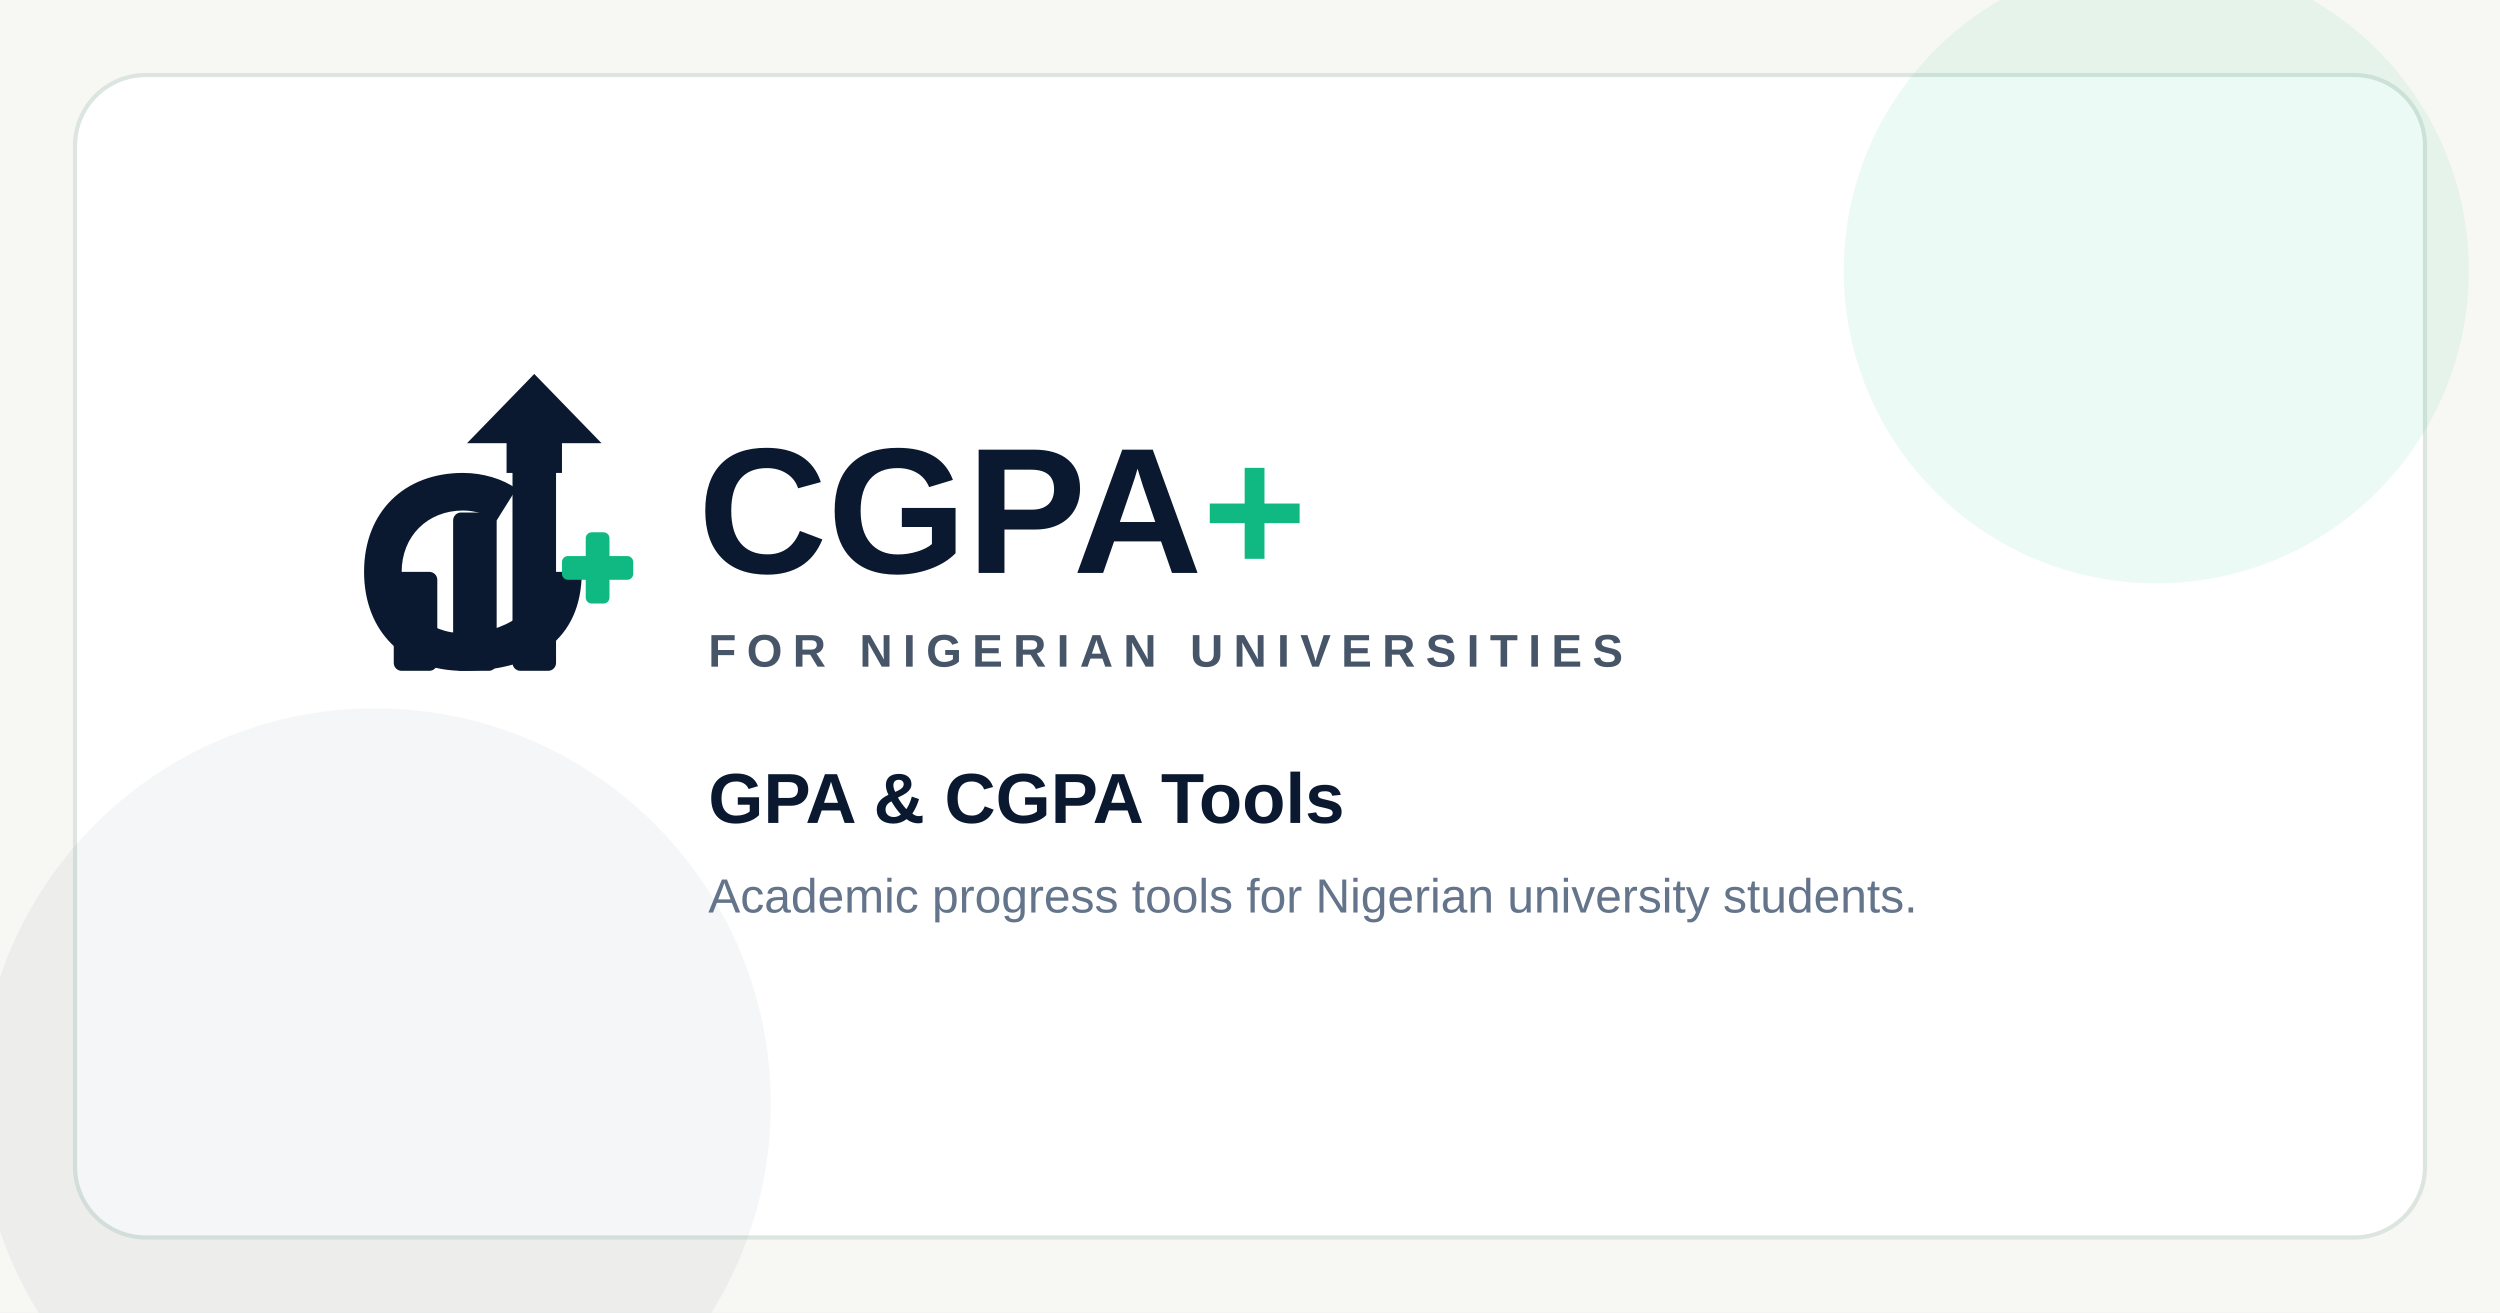
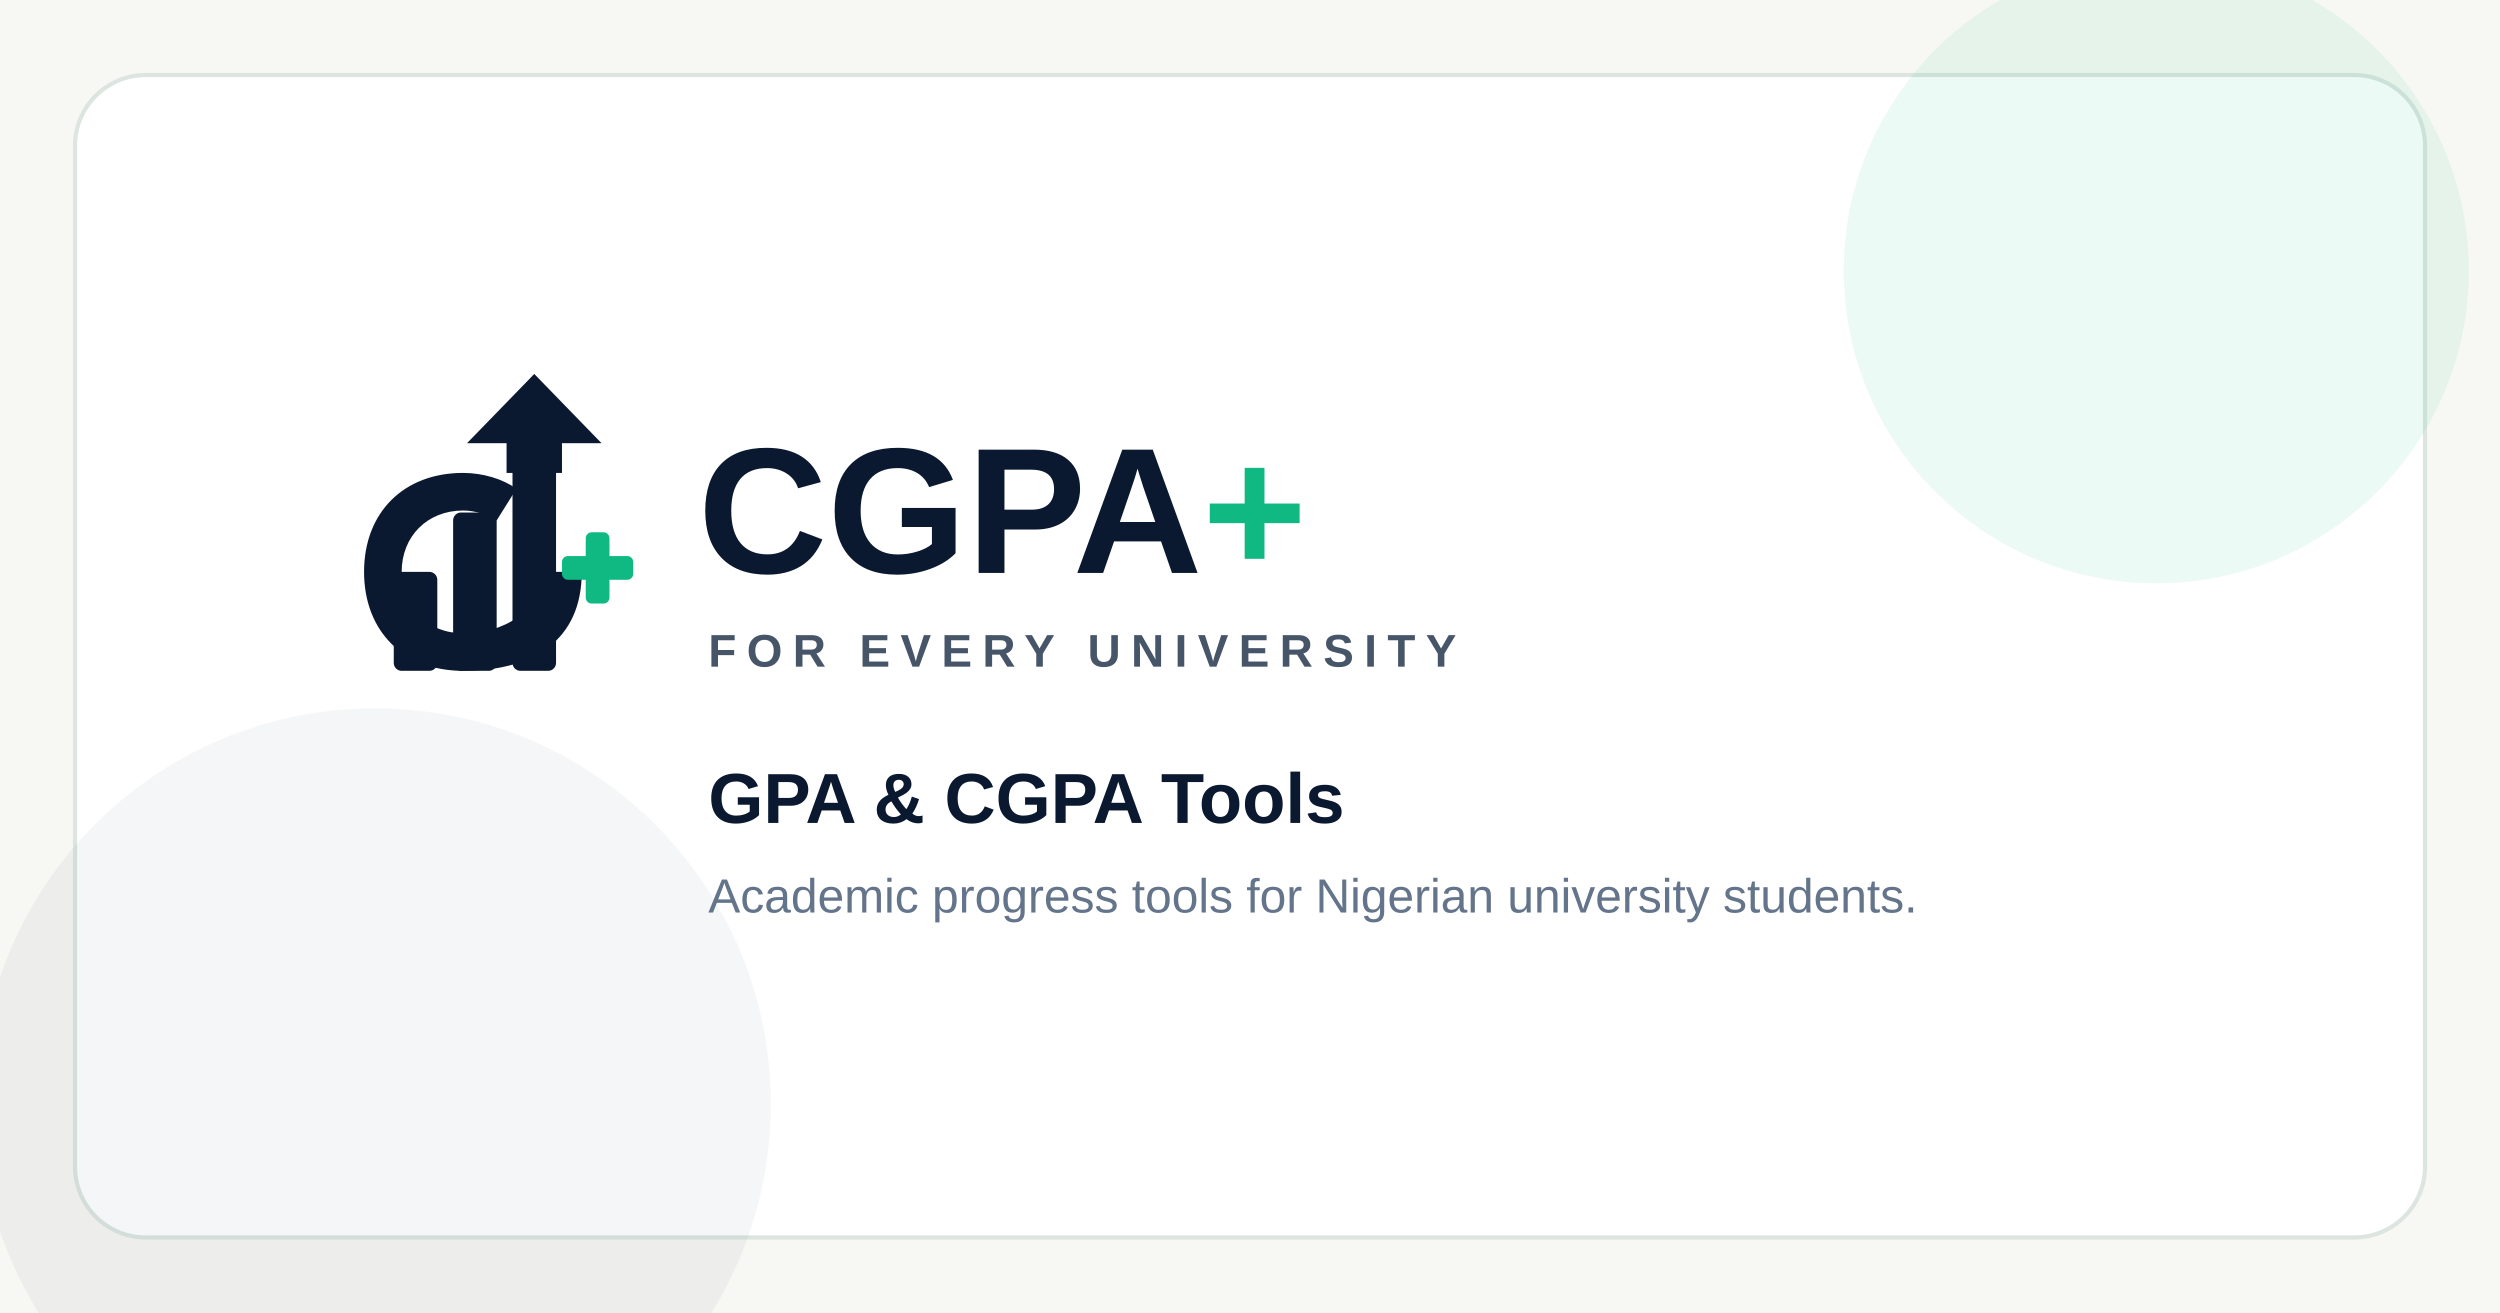
<svg xmlns="http://www.w3.org/2000/svg" width="1200" height="630" viewBox="0 0 1200 630">
  <rect width="1200" height="630" fill="#f7f7f3" />
  <rect x="36" y="36" width="1128" height="558" rx="34" fill="#ffffff" stroke="#dce5e0" stroke-width="2" />
  <circle cx="1035" cy="130" r="150" fill="#10B981" opacity=".08" />
  <circle cx="180" cy="530" r="190" fill="#0A192F" opacity=".04" />
  <g transform="translate(170 170) scale(.95)">
    <rect fill="#0A192F" x="20" y="110" width="22" height="50" rx="4" />
    <rect fill="#0A192F" x="50" y="80" width="22" height="80" rx="4" />
    <rect fill="#0A192F" x="80" y="40" width="22" height="120" rx="4" />
    <path fill="#0A192F" d="M91 10l34 35h-20v15H77V45H57z" />
    <path fill="#0A192F" d="M115 110c0 35-25 50-60 50-30 0-50-20-50-50s20-50 50-50c10 0 20 3 27 8L72 84c-5-3-11-5-17-5-18 0-31 13-31 31s13 31 31 31c21 0 39-11 40-31z" />
    <g fill="#10B981" transform="translate(105 90)">
      <rect x="12" width="12" height="36" rx="3" />
      <rect y="12" width="36" height="12" rx="3" />
    </g>
  </g>
  <text x="335" y="275" font-family="Arial, sans-serif" font-size="86" font-weight="800" fill="#0A192F">CGPA<tspan fill="#10B981">+</tspan>
  </text>
-   <text x="340" y="320" font-family="Arial, sans-serif" font-size="22" font-weight="700" letter-spacing="5" fill="#475569">FOR NIGERIAN UNIVERSITIES</text>
+   <text x="340" y="320" font-family="Arial, sans-serif" font-size="22" font-weight="700" letter-spacing="5" fill="#475569">FOR EVERY UNIVERSITY</text>
  <text x="340" y="395" font-family="Arial, sans-serif" font-size="34" font-weight="700" fill="#0A192F">GPA &amp; CGPA Tools</text>
  <text x="340" y="438" font-family="Arial, sans-serif" font-size="23" fill="#64748B">Academic progress tools for Nigerian university students.</text>
</svg>
